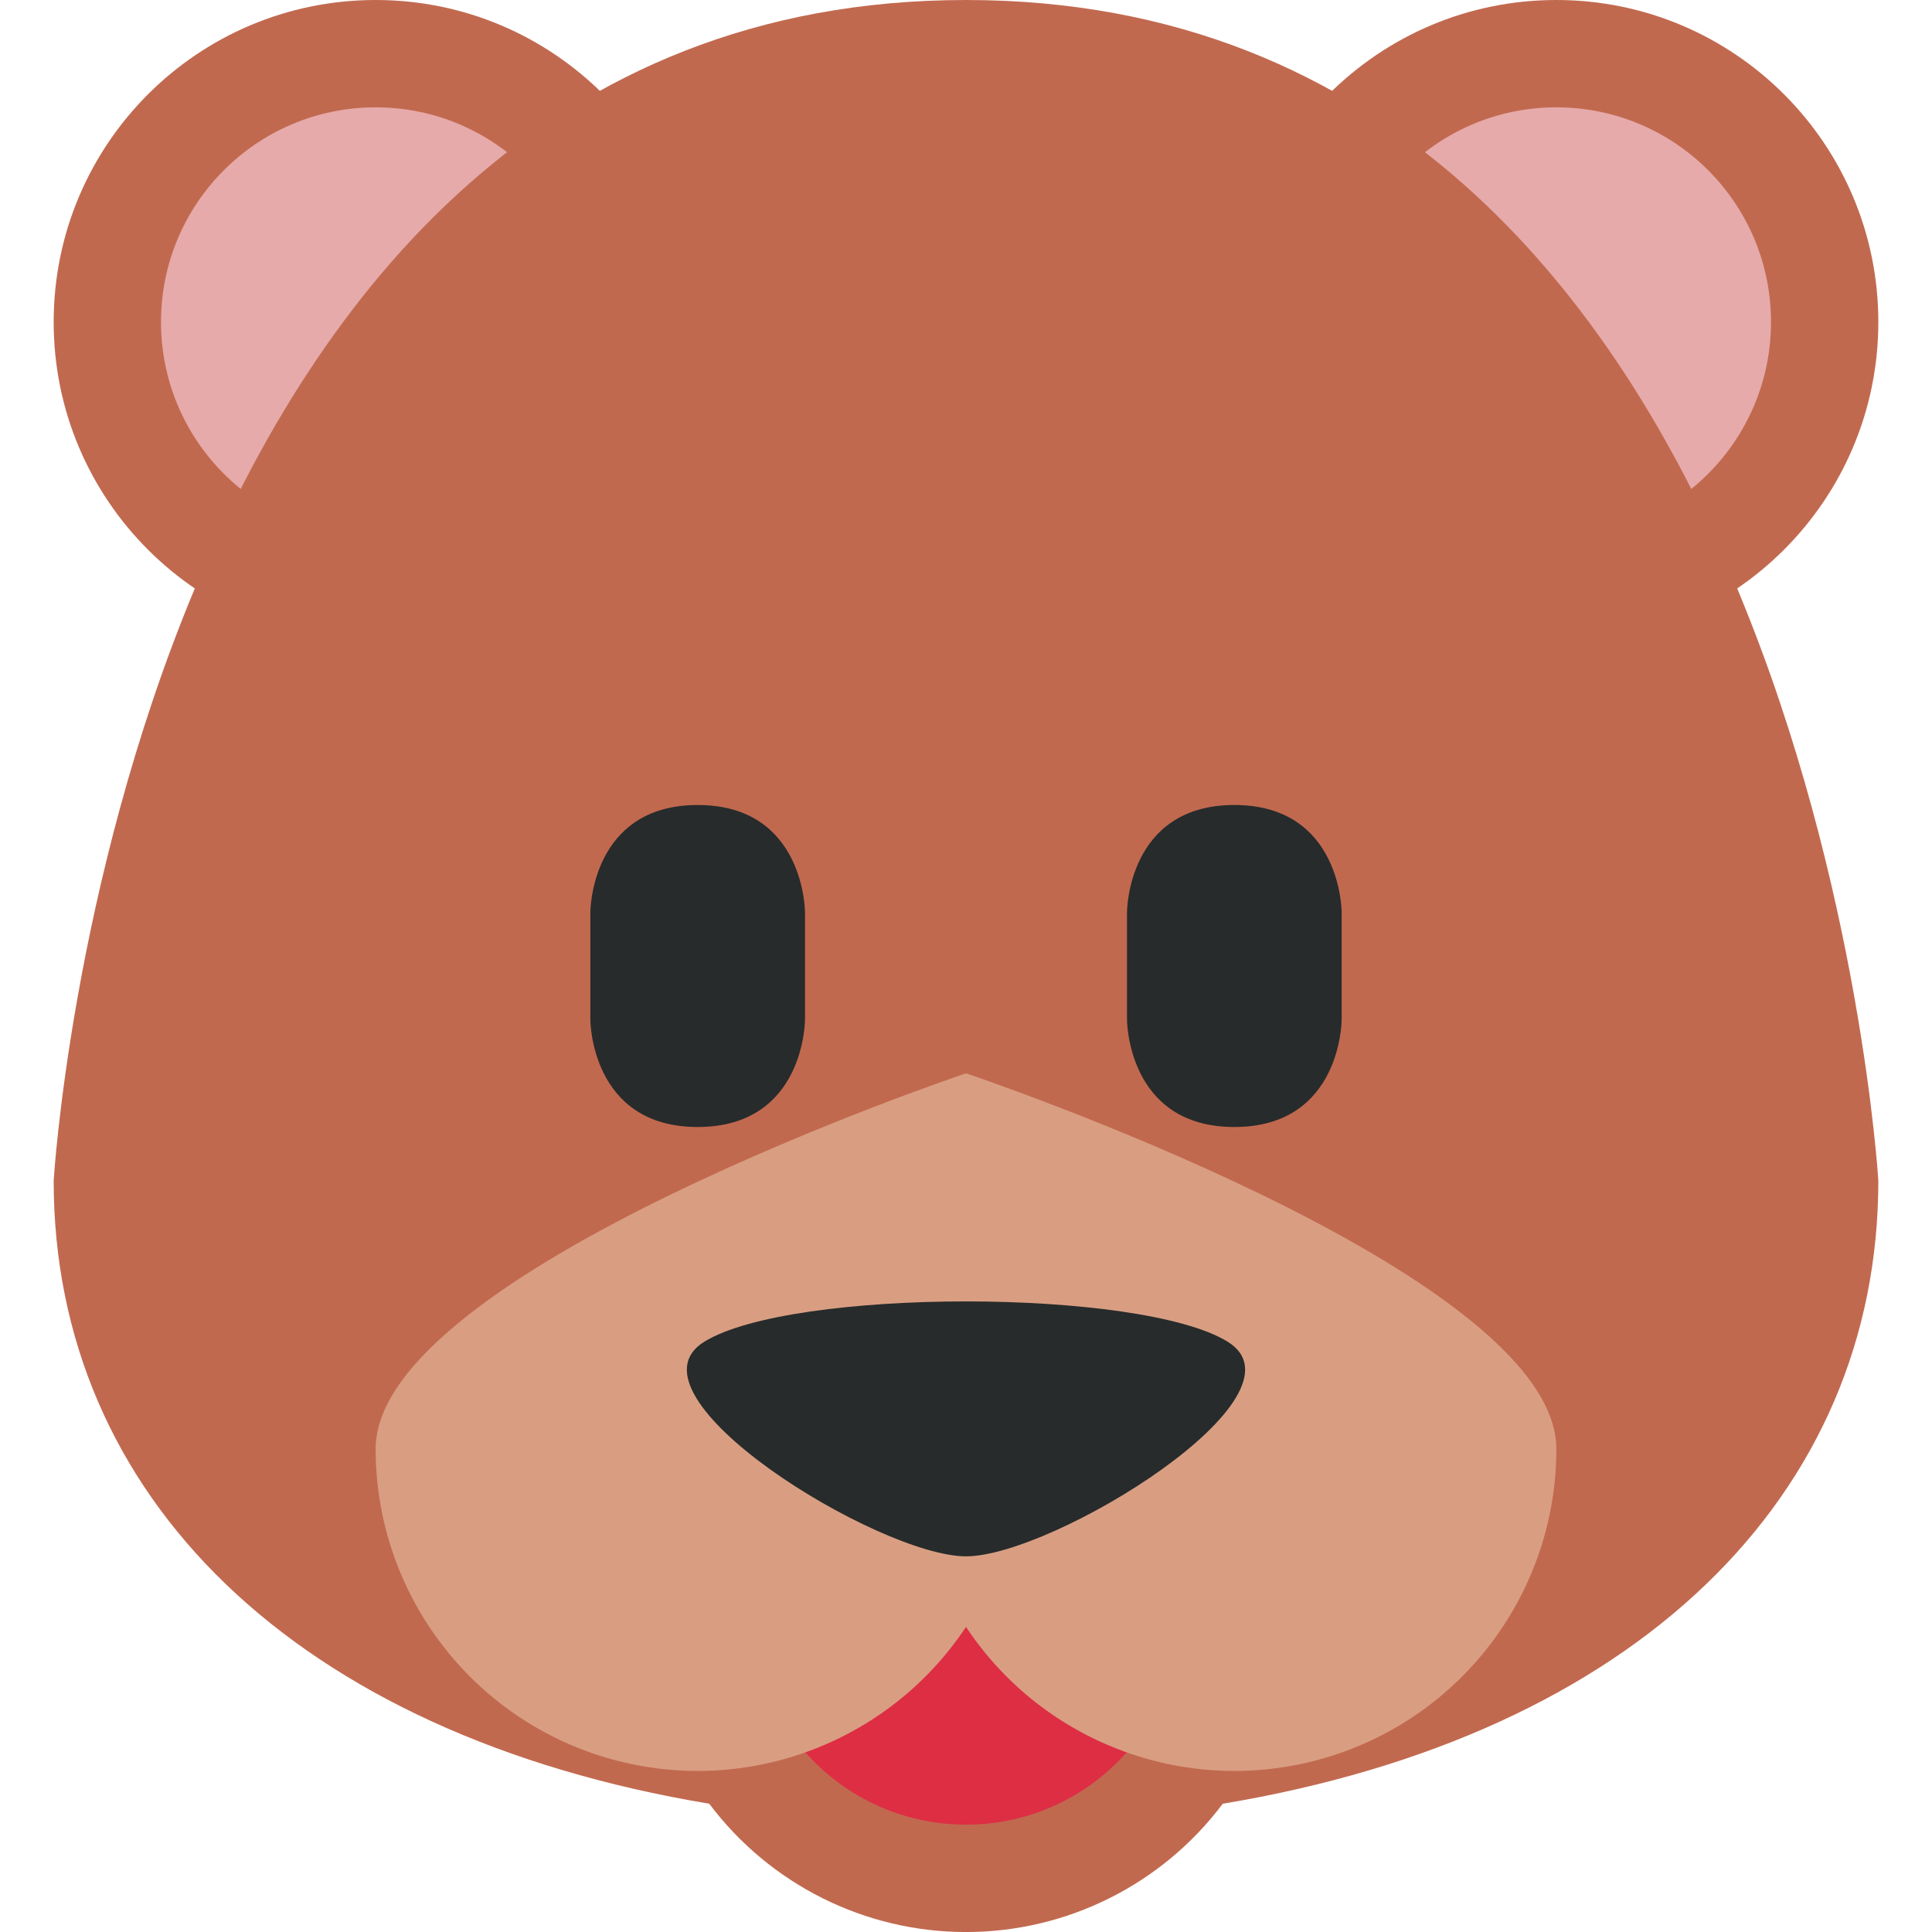
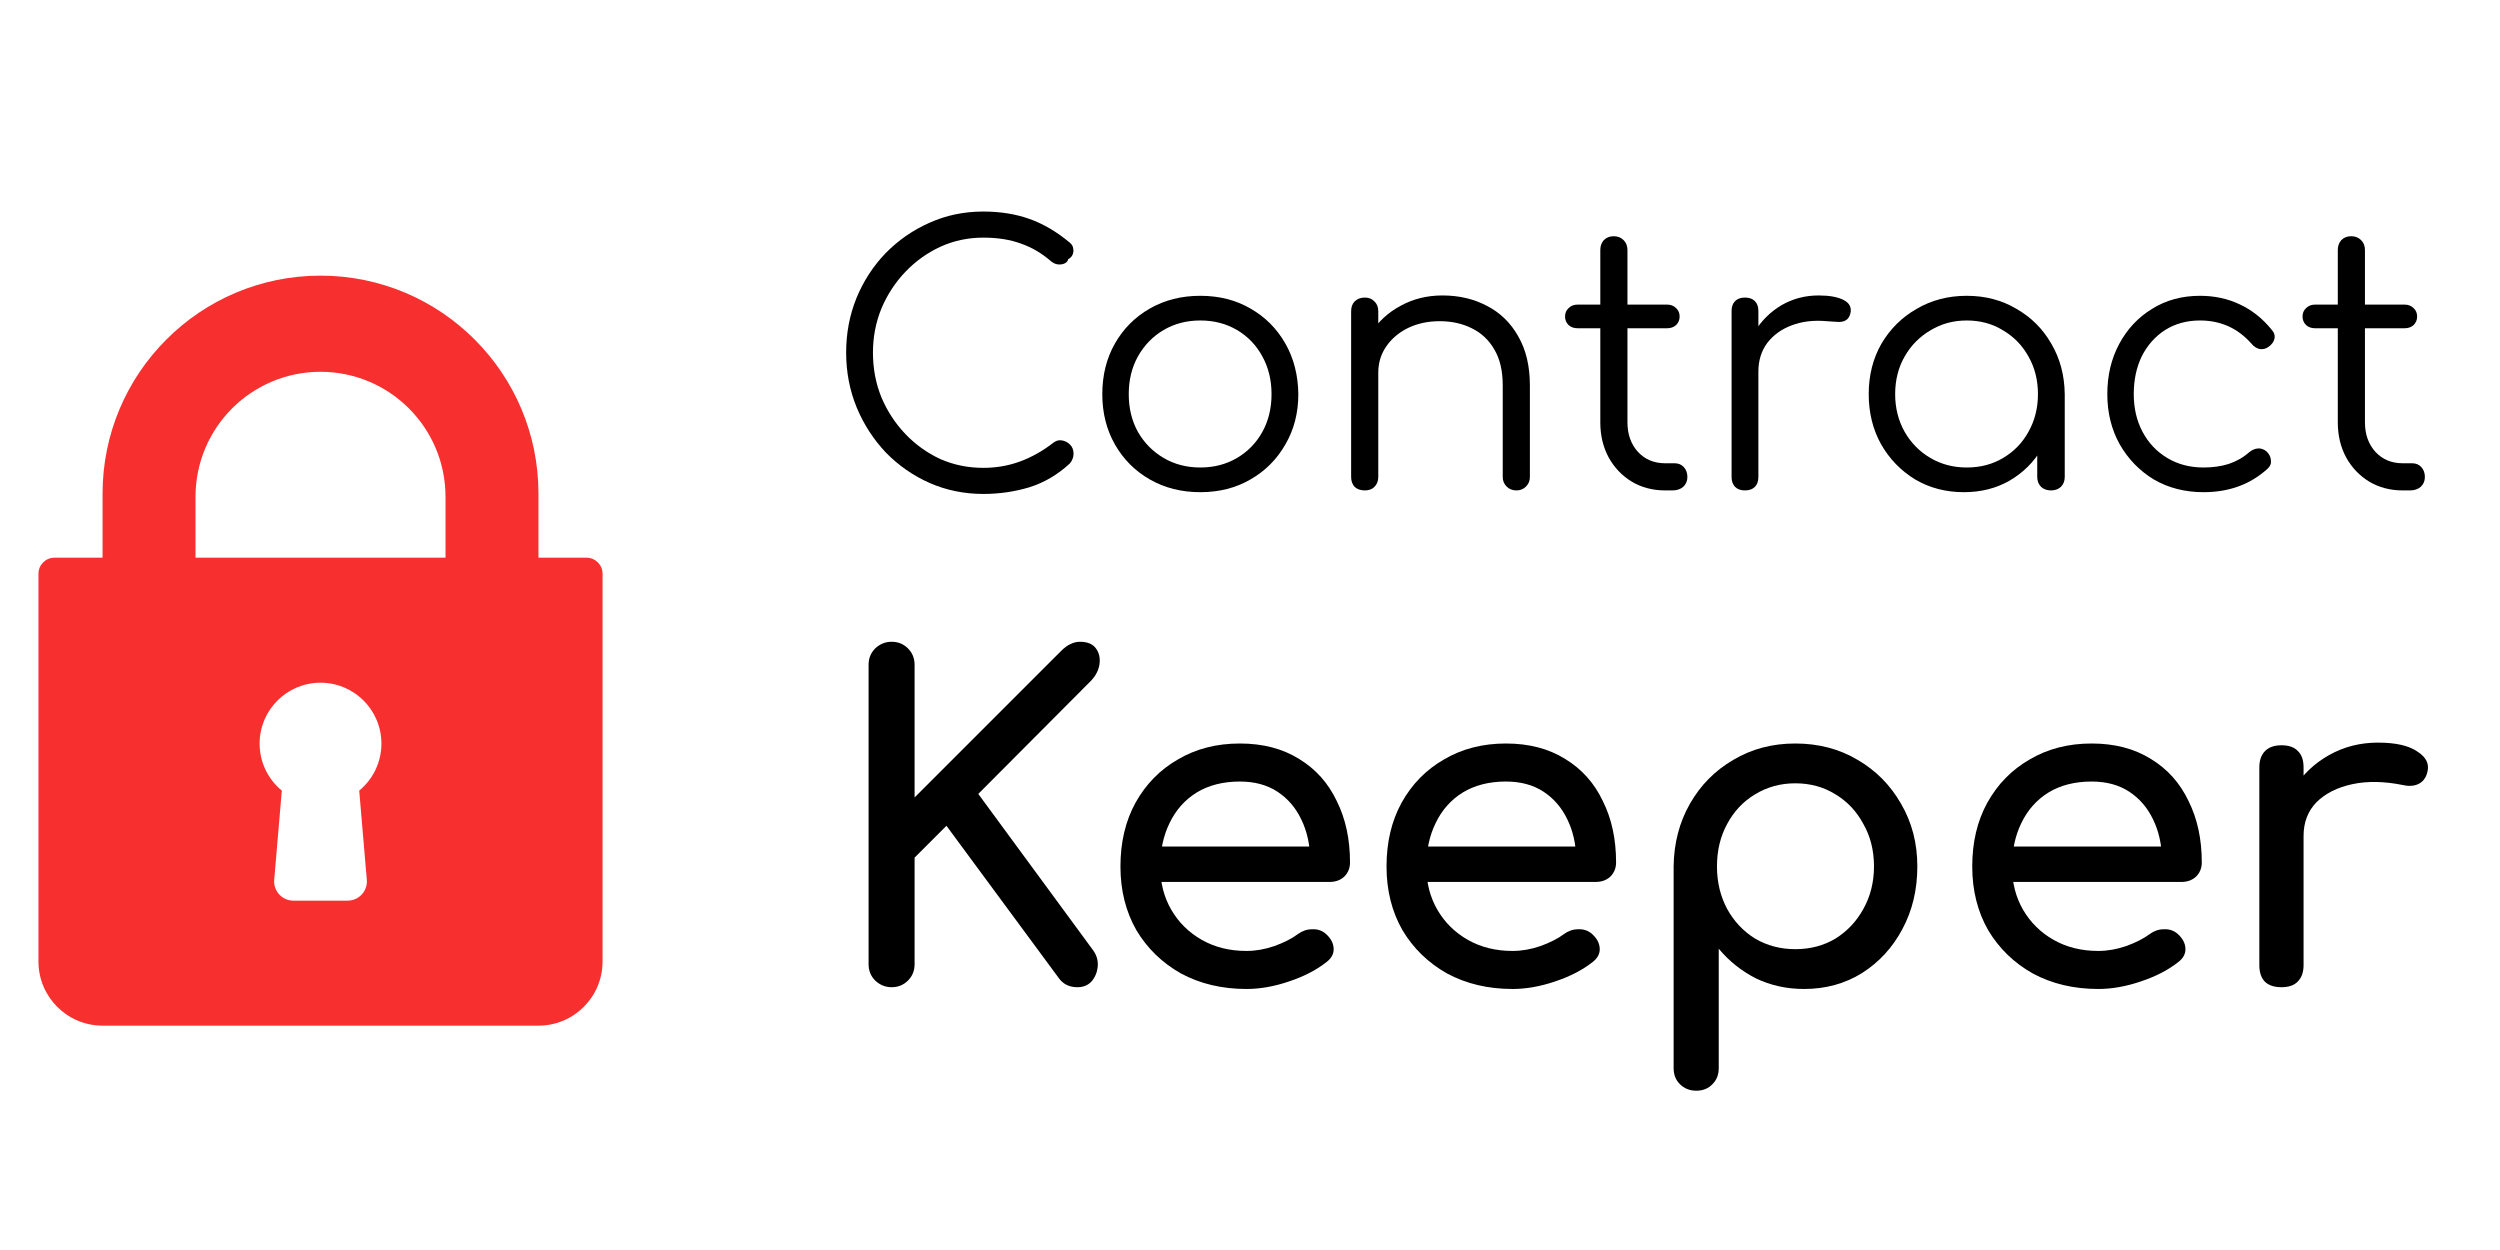
- <svg xmlns="http://www.w3.org/2000/svg" width="48px" height="48px" viewBox="0 0 36 36" aria-hidden="true" role="img" class="iconify iconify--twemoji" preserveAspectRatio="xMidYMid meet">
-   <circle fill="#C1694F" cx="7" cy="6" r="6" />
-   <circle fill="#C1694F" cx="29" cy="6" r="6" />
-   <circle fill="#E6AAAA" cx="7" cy="6" r="4" />
-   <circle fill="#E6AAAA" cx="29" cy="6" r="4" />
-   <path fill="#C1694F" d="M35 22S33.692 0 18 0S1 22 1 22c0 5.872 4.499 10.323 12.216 11.61a5.982 5.982 0 0 0 9.568 0C30.501 32.323 35 27.872 35 22z" />
-   <circle fill="#DD2E44" cx="18" cy="30" r="4" />
-   <path fill="#D99E82" d="M18 20S7 23.687 7 27a6 6 0 0 0 11 3.315A6 6 0 0 0 29 27c0-3.313-11-7-11-7z" />
-   <path fill="#272B2B" d="M11 17s0-2 2-2s2 2 2 2v2s0 2-2 2s-2-2-2-2v-2zm10 0s0-2 2-2s2 2 2 2v2s0 2-2 2s-2-2-2-2v-2zm-7.875 8c-1.624 1 3.25 4 4.875 4s6.499-3 4.874-4s-8.124-1-9.749 0z" />
+ <svg xmlns="http://www.w3.org/2000/svg" width="96px" height="48px" viewBox="0 0 780 300" fill="none">
+   <path d="M306.79 109.11C300.85 109.11 295.277 107.973 290.07 105.7C284.937 103.427 280.39 100.273 276.43 96.24C272.543 92.133 269.5 87.44 267.3 82.16C265.1 76.807 264 71.087 264 65C264 58.987 265.063 53.34 267.19 48.06C269.39 42.707 272.433 38.013 276.32 33.98C280.28 29.947 284.827 26.793 289.96 24.52C295.167 22.173 300.777 21 306.79 21C312.07 21 316.873 21.77 321.2 23.31C325.527 24.85 329.707 27.307 333.74 30.68C334.4 31.193 334.767 31.817 334.84 32.55C334.987 33.21 334.913 33.87 334.62 34.53C334.327 35.117 333.887 35.557 333.3 35.85C333.153 36.437 332.787 36.877 332.2 37.17C331.613 37.463 330.917 37.573 330.11 37.5C329.377 37.427 328.643 37.097 327.91 36.51C325.05 34.017 321.933 32.183 318.56 31.01C315.187 29.763 311.263 29.14 306.79 29.14C302.023 29.14 297.55 30.093 293.37 32C289.263 33.907 285.633 36.51 282.48 39.81C279.327 43.11 276.833 46.923 275 51.25C273.24 55.577 272.36 60.16 272.36 65C272.36 69.987 273.24 74.643 275 78.97C276.833 83.297 279.327 87.11 282.48 90.41C285.633 93.71 289.263 96.313 293.37 98.22C297.55 100.053 302.023 100.97 306.79 100.97C310.823 100.97 314.637 100.31 318.23 98.99C321.823 97.67 325.233 95.763 328.46 93.27C329.34 92.537 330.257 92.243 331.21 92.39C332.237 92.537 333.117 92.977 333.85 93.71C334.583 94.443 334.95 95.397 334.95 96.57C334.95 97.157 334.84 97.707 334.62 98.22C334.473 98.66 334.18 99.137 333.74 99.65C330 103.097 325.82 105.553 321.2 107.02C316.58 108.413 311.777 109.11 306.79 109.11Z" fill="black" />
+   <path d="M374.499 108.56C368.633 108.56 363.389 107.24 358.769 104.6C354.149 101.96 350.519 98.33 347.879 93.71C345.239 89.09 343.919 83.847 343.919 77.98C343.919 72.04 345.239 66.76 347.879 62.14C350.519 57.52 354.149 53.89 358.769 51.25C363.389 48.61 368.633 47.29 374.499 47.29C380.366 47.29 385.573 48.61 390.119 51.25C394.739 53.89 398.369 57.52 401.009 62.14C403.649 66.76 405.006 72.04 405.079 77.98C405.079 83.847 403.723 89.09 401.009 93.71C398.369 98.33 394.739 101.96 390.119 104.6C385.573 107.24 380.366 108.56 374.499 108.56ZM374.499 100.86C378.753 100.86 382.566 99.87 385.939 97.89C389.313 95.91 391.953 93.197 393.859 89.75C395.766 86.303 396.719 82.38 396.719 77.98C396.719 73.58 395.766 69.657 393.859 66.21C391.953 62.69 389.313 59.94 385.939 57.96C382.566 55.98 378.753 54.99 374.499 54.99C370.246 54.99 366.433 55.98 363.059 57.96C359.686 59.94 357.009 62.69 355.029 66.21C353.123 69.657 352.169 73.58 352.169 77.98C352.169 82.38 353.123 86.303 355.029 89.75C357.009 93.197 359.686 95.91 363.059 97.89C366.433 99.87 370.246 100.86 374.499 100.86Z" fill="black" />
+   <path d="M473.143 108.01C471.896 108.01 470.869 107.607 470.063 106.8C469.256 105.993 468.853 105.003 468.853 103.83V75.23C468.853 70.683 467.973 66.943 466.213 64.01C464.526 61.077 462.179 58.877 459.173 57.41C456.239 55.943 452.903 55.21 449.163 55.21C445.569 55.21 442.306 55.907 439.373 57.3C436.513 58.693 434.239 60.6 432.553 63.02C430.866 65.44 430.023 68.19 430.023 71.27H423.973C424.119 66.65 425.366 62.543 427.713 58.95C430.059 55.283 433.176 52.423 437.063 50.37C440.949 48.243 445.276 47.18 450.043 47.18C455.249 47.18 459.906 48.28 464.013 50.48C468.119 52.607 471.346 55.76 473.693 59.94C476.113 64.12 477.323 69.217 477.323 75.23V103.83C477.323 105.003 476.919 105.993 476.113 106.8C475.306 107.607 474.316 108.01 473.143 108.01ZM425.843 108.01C424.523 108.01 423.459 107.643 422.653 106.91C421.919 106.103 421.553 105.077 421.553 103.83V52.13C421.553 50.81 421.919 49.783 422.653 49.05C423.459 48.243 424.523 47.84 425.843 47.84C427.089 47.84 428.079 48.243 428.813 49.05C429.619 49.783 430.023 50.81 430.023 52.13V103.83C430.023 105.077 429.619 106.103 428.813 106.91C428.079 107.643 427.089 108.01 425.843 108.01Z" fill="black" />
+   <path d="M519.536 108.01C515.649 108.01 512.166 107.093 509.086 105.26C506.079 103.427 503.696 100.933 501.936 97.78C500.176 94.553 499.296 90.887 499.296 86.78V32.99C499.296 31.743 499.663 30.717 500.396 29.91C501.203 29.103 502.229 28.7 503.476 28.7C504.723 28.7 505.749 29.103 506.556 29.91C507.363 30.717 507.766 31.743 507.766 32.99V86.78C507.766 90.52 508.866 93.6 511.066 96.02C513.266 98.367 516.089 99.54 519.536 99.54H522.506C523.679 99.54 524.633 99.943 525.366 100.75C526.099 101.557 526.466 102.583 526.466 103.83C526.466 105.077 526.026 106.103 525.146 106.91C524.266 107.643 523.166 108.01 521.846 108.01H519.536ZM492.146 57.41C491.046 57.41 490.129 57.08 489.396 56.42C488.663 55.687 488.296 54.807 488.296 53.78C488.296 52.68 488.663 51.8 489.396 51.14C490.129 50.407 491.046 50.04 492.146 50.04H520.196C521.296 50.04 522.213 50.407 522.946 51.14C523.679 51.8 524.046 52.68 524.046 53.78C524.046 54.807 523.679 55.687 522.946 56.42C522.213 57.08 521.296 57.41 520.196 57.41H492.146Z" fill="black" />
+   <path d="M543.774 70.94C543.994 66.393 545.167 62.323 547.294 58.73C549.494 55.137 552.317 52.313 555.764 50.26C559.284 48.207 563.17 47.18 567.424 47.18C570.797 47.18 573.4 47.657 575.234 48.61C577.067 49.563 577.764 50.957 577.324 52.79C577.03 53.89 576.517 54.623 575.784 54.99C575.124 55.357 574.28 55.503 573.254 55.43C572.3 55.357 571.2 55.283 569.954 55.21C565.847 54.843 562.18 55.283 558.954 56.53C555.8 57.703 553.27 59.537 551.364 62.03C549.53 64.523 548.614 67.493 548.614 70.94H543.774ZM544.434 108.01C543.114 108.01 542.087 107.643 541.354 106.91C540.62 106.177 540.254 105.15 540.254 103.83V52.02C540.254 50.7 540.62 49.673 541.354 48.94C542.087 48.207 543.114 47.84 544.434 47.84C545.754 47.84 546.78 48.207 547.514 48.94C548.247 49.673 548.614 50.7 548.614 52.02V103.83C548.614 105.15 548.247 106.177 547.514 106.91C546.78 107.643 545.754 108.01 544.434 108.01Z" fill="black" />
+   <path d="M612.74 108.56C607.094 108.56 602.034 107.24 597.56 104.6C593.087 101.887 589.53 98.22 586.89 93.6C584.324 88.98 583.04 83.773 583.04 77.98C583.04 72.113 584.36 66.87 587 62.25C589.714 57.63 593.38 54 598 51.36C602.62 48.647 607.827 47.29 613.62 47.29C619.414 47.29 624.584 48.647 629.13 51.36C633.75 54 637.38 57.63 640.02 62.25C642.734 66.87 644.127 72.113 644.2 77.98L640.79 80.62C640.79 85.9 639.544 90.667 637.05 94.92C634.63 99.1 631.294 102.437 627.04 104.93C622.86 107.35 618.094 108.56 612.74 108.56ZM613.62 100.86C617.874 100.86 621.65 99.87 624.95 97.89C628.324 95.91 630.964 93.197 632.87 89.75C634.85 86.23 635.84 82.307 635.84 77.98C635.84 73.58 634.85 69.657 632.87 66.21C630.964 62.763 628.324 60.05 624.95 58.07C621.65 56.017 617.874 54.99 613.62 54.99C609.44 54.99 605.664 56.017 602.29 58.07C598.917 60.05 596.24 62.763 594.26 66.21C592.28 69.657 591.29 73.58 591.29 77.98C591.29 82.307 592.28 86.23 594.26 89.75C596.24 93.197 598.917 95.91 602.29 97.89C605.664 99.87 609.44 100.86 613.62 100.86ZM639.91 108.01C638.664 108.01 637.637 107.643 636.83 106.91C636.024 106.103 635.62 105.077 635.62 103.83V85.02L637.71 76.33L644.2 77.98V103.83C644.2 105.077 643.797 106.103 642.99 106.91C642.184 107.643 641.157 108.01 639.91 108.01Z" fill="black" />
+   <path d="M687.514 108.56C681.72 108.56 676.55 107.24 672.004 104.6C667.53 101.887 663.974 98.22 661.334 93.6C658.767 88.98 657.484 83.773 657.484 77.98C657.484 72.113 658.73 66.87 661.224 62.25C663.717 57.63 667.127 54 671.454 51.36C675.78 48.647 680.767 47.29 686.414 47.29C690.887 47.29 694.994 48.17 698.734 49.93C702.547 51.69 705.884 54.33 708.744 57.85C709.55 58.73 709.844 59.683 709.624 60.71C709.404 61.663 708.78 62.507 707.754 63.24C706.947 63.827 706.03 64.047 705.004 63.9C704.05 63.68 703.207 63.13 702.474 62.25C698.22 57.41 692.867 54.99 686.414 54.99C682.307 54.99 678.677 55.98 675.524 57.96C672.444 59.94 670.024 62.653 668.264 66.1C666.577 69.547 665.734 73.507 665.734 77.98C665.734 82.38 666.65 86.303 668.484 89.75C670.317 93.197 672.884 95.91 676.184 97.89C679.484 99.87 683.26 100.86 687.514 100.86C690.374 100.86 692.977 100.493 695.324 99.76C697.744 98.953 699.87 97.743 701.704 96.13C702.584 95.397 703.5 94.993 704.454 94.92C705.407 94.847 706.287 95.14 707.094 95.8C707.974 96.607 708.45 97.523 708.524 98.55C708.67 99.577 708.34 100.457 707.534 101.19C702.18 106.103 695.507 108.56 687.514 108.56Z" fill="black" />
+   <path d="M749.634 108.01C745.747 108.01 742.264 107.093 739.184 105.26C736.177 103.427 733.794 100.933 732.034 97.78C730.274 94.553 729.394 90.887 729.394 86.78V32.99C729.394 31.743 729.76 30.717 730.494 29.91C731.3 29.103 732.327 28.7 733.574 28.7C734.82 28.7 735.847 29.103 736.654 29.91C737.46 30.717 737.864 31.743 737.864 32.99V86.78C737.864 90.52 738.964 93.6 741.164 96.02C743.364 98.367 746.187 99.54 749.634 99.54H752.604C753.777 99.54 754.73 99.943 755.464 100.75C756.197 101.557 756.564 102.583 756.564 103.83C756.564 105.077 756.124 106.103 755.244 106.91C754.364 107.643 753.264 108.01 751.944 108.01H749.634ZM722.244 57.41C721.144 57.41 720.227 57.08 719.494 56.42C718.76 55.687 718.394 54.807 718.394 53.78C718.394 52.68 718.76 51.8 719.494 51.14C720.227 50.407 721.144 50.04 722.244 50.04H750.294C751.394 50.04 752.31 50.407 753.044 51.14C753.777 51.8 754.144 52.68 754.144 53.78C754.144 54.807 753.777 55.687 753.044 56.42C752.31 57.08 751.394 57.41 750.294 57.41H722.244Z" fill="black" />
+   <path d="M278.176 263.01C276.244 263.01 274.542 262.32 273.07 260.94C271.69 259.56 271 257.858 271 255.834V162.408C271 160.384 271.69 158.682 273.07 157.302C274.542 155.922 276.244 155.232 278.176 155.232C280.2 155.232 281.902 155.922 283.282 157.302C284.662 158.682 285.352 160.384 285.352 162.408V203.808L331.03 158.13C332.134 157.026 333.146 156.29 334.066 155.922C334.986 155.462 335.952 155.232 336.964 155.232C339.264 155.232 340.92 155.922 341.932 157.302C342.944 158.682 343.312 160.338 343.036 162.27C342.76 164.11 341.886 165.812 340.414 167.376L305.224 202.704L341.104 251.556C342.208 253.12 342.668 254.822 342.484 256.662C342.3 258.41 341.656 259.928 340.552 261.216C339.448 262.412 337.976 263.01 336.136 263.01C333.56 263.01 331.582 261.998 330.202 259.974L295.288 212.64L285.352 222.576V255.834C285.352 257.858 284.662 259.56 283.282 260.94C281.902 262.32 280.2 263.01 278.176 263.01Z" fill="black" />
+   <path d="M388.91 263.562C381.274 263.562 374.466 261.952 368.486 258.732C362.598 255.42 357.952 250.912 354.548 245.208C351.236 239.412 349.58 232.788 349.58 225.336C349.58 217.792 351.144 211.168 354.272 205.464C357.492 199.668 361.908 195.16 367.52 191.94C373.132 188.628 379.572 186.972 386.84 186.972C394.016 186.972 400.18 188.582 405.332 191.802C410.484 194.93 414.394 199.3 417.062 204.912C419.822 210.432 421.202 216.826 421.202 224.094C421.202 225.842 420.604 227.314 419.408 228.51C418.212 229.614 416.694 230.166 414.854 230.166H359.24V219.126H414.44L408.782 222.99C408.69 218.39 407.77 214.296 406.022 210.708C404.274 207.028 401.79 204.13 398.57 202.014C395.35 199.898 391.44 198.84 386.84 198.84C381.596 198.84 377.088 199.99 373.316 202.29C369.636 204.59 366.83 207.764 364.898 211.812C362.966 215.768 362 220.276 362 225.336C362 230.396 363.15 234.904 365.45 238.86C367.75 242.816 370.924 245.944 374.972 248.244C379.02 250.544 383.666 251.694 388.91 251.694C391.762 251.694 394.66 251.188 397.604 250.176C400.64 249.072 403.078 247.83 404.918 246.45C406.298 245.438 407.77 244.932 409.334 244.932C410.99 244.84 412.416 245.3 413.612 246.312C415.176 247.692 416.004 249.21 416.096 250.866C416.188 252.522 415.452 253.948 413.888 255.144C410.76 257.628 406.85 259.652 402.158 261.216C397.558 262.78 393.142 263.562 388.91 263.562Z" fill="black" />
+   <path d="M471.926 263.562C464.29 263.562 457.482 261.952 451.502 258.732C445.614 255.42 440.968 250.912 437.564 245.208C434.252 239.412 432.596 232.788 432.596 225.336C432.596 217.792 434.16 211.168 437.288 205.464C440.508 199.668 444.924 195.16 450.536 191.94C456.148 188.628 462.588 186.972 469.856 186.972C477.032 186.972 483.196 188.582 488.348 191.802C493.5 194.93 497.41 199.3 500.078 204.912C502.838 210.432 504.218 216.826 504.218 224.094C504.218 225.842 503.62 227.314 502.424 228.51C501.228 229.614 499.71 230.166 497.87 230.166H442.256V219.126H497.456L491.798 222.99C491.706 218.39 490.786 214.296 489.038 210.708C487.29 207.028 484.806 204.13 481.586 202.014C478.366 199.898 474.456 198.84 469.856 198.84C464.612 198.84 460.104 199.99 456.332 202.29C452.652 204.59 449.846 207.764 447.914 211.812C445.982 215.768 445.016 220.276 445.016 225.336C445.016 230.396 446.166 234.904 448.466 238.86C450.766 242.816 453.94 245.944 457.988 248.244C462.036 250.544 466.682 251.694 471.926 251.694C474.778 251.694 477.676 251.188 480.62 250.176C483.656 249.072 486.094 247.83 487.934 246.45C489.314 245.438 490.786 244.932 492.35 244.932C494.006 244.84 495.432 245.3 496.628 246.312C498.192 247.692 499.02 249.21 499.112 250.866C499.204 252.522 498.468 253.948 496.904 255.144C493.776 257.628 489.866 259.652 485.174 261.216C480.574 262.78 476.158 263.562 471.926 263.562Z" fill="black" />
+   <path d="M529.209 295.302C527.185 295.302 525.483 294.612 524.103 293.232C522.815 291.944 522.171 290.288 522.171 288.264V225.336C522.263 218.068 523.965 211.536 527.277 205.74C530.589 199.944 535.097 195.39 540.801 192.078C546.505 188.674 552.945 186.972 560.121 186.972C567.389 186.972 573.875 188.674 579.579 192.078C585.283 195.39 589.791 199.944 593.103 205.74C596.507 211.536 598.209 218.068 598.209 225.336C598.209 232.604 596.645 239.136 593.517 244.932C590.481 250.636 586.295 255.19 580.959 258.594C575.623 261.906 569.597 263.562 562.881 263.562C557.453 263.562 552.439 262.458 547.839 260.25C543.331 257.95 539.467 254.868 536.247 251.004V288.264C536.247 290.288 535.603 291.944 534.315 293.232C533.027 294.612 531.325 295.302 529.209 295.302ZM560.121 251.142C564.813 251.142 568.999 250.038 572.679 247.83C576.359 245.53 579.257 242.448 581.373 238.584C583.581 234.628 584.685 230.212 584.685 225.336C584.685 220.368 583.581 215.952 581.373 212.088C579.257 208.132 576.359 205.05 572.679 202.842C568.999 200.542 564.813 199.392 560.121 199.392C555.521 199.392 551.335 200.542 547.563 202.842C543.883 205.05 540.985 208.132 538.869 212.088C536.753 215.952 535.695 220.368 535.695 225.336C535.695 230.212 536.753 234.628 538.869 238.584C540.985 242.448 543.883 245.53 547.563 247.83C551.335 250.038 555.521 251.142 560.121 251.142Z" fill="black" />
+   <path d="M654.668 263.562C647.032 263.562 640.224 261.952 634.244 258.732C628.356 255.42 623.71 250.912 620.306 245.208C616.994 239.412 615.338 232.788 615.338 225.336C615.338 217.792 616.902 211.168 620.03 205.464C623.25 199.668 627.666 195.16 633.278 191.94C638.89 188.628 645.33 186.972 652.598 186.972C659.774 186.972 665.938 188.582 671.09 191.802C676.242 194.93 680.152 199.3 682.82 204.912C685.58 210.432 686.96 216.826 686.96 224.094C686.96 225.842 686.362 227.314 685.166 228.51C683.97 229.614 682.452 230.166 680.612 230.166H624.998V219.126H680.198L674.54 222.99C674.448 218.39 673.528 214.296 671.78 210.708C670.032 207.028 667.548 204.13 664.328 202.014C661.108 199.898 657.198 198.84 652.598 198.84C647.354 198.84 642.846 199.99 639.074 202.29C635.394 204.59 632.588 207.764 630.656 211.812C628.724 215.768 627.758 220.276 627.758 225.336C627.758 230.396 628.908 234.904 631.208 238.86C633.508 242.816 636.682 245.944 640.73 248.244C644.778 250.544 649.424 251.694 654.668 251.694C657.52 251.694 660.418 251.188 663.362 250.176C666.398 249.072 668.836 247.83 670.676 246.45C672.056 245.438 673.528 244.932 675.092 244.932C676.748 244.84 678.174 245.3 679.37 246.312C680.934 247.692 681.762 249.21 681.854 250.866C681.946 252.522 681.21 253.948 679.646 255.144C676.518 257.628 672.608 259.652 667.916 261.216C663.316 262.78 658.9 263.562 654.668 263.562Z" fill="black" />
+   <path d="M711.675 215.814C711.675 210.294 713.009 205.372 715.677 201.048C718.437 196.632 722.117 193.136 726.717 190.56C731.317 187.984 736.377 186.696 741.897 186.696C747.417 186.696 751.511 187.616 754.179 189.456C756.939 191.204 757.997 193.32 757.353 195.804C757.077 197.092 756.525 198.104 755.697 198.84C754.961 199.484 754.087 199.898 753.075 200.082C752.063 200.266 750.959 200.22 749.763 199.944C743.875 198.748 738.585 198.656 733.893 199.668C729.201 200.68 725.475 202.566 722.715 205.326C720.047 208.086 718.713 211.582 718.713 215.814H711.675ZM711.813 263.01C709.605 263.01 707.903 262.458 706.707 261.354C705.511 260.158 704.913 258.41 704.913 256.11V194.424C704.913 192.216 705.511 190.514 706.707 189.318C707.903 188.122 709.605 187.524 711.813 187.524C714.113 187.524 715.815 188.122 716.919 189.318C718.115 190.422 718.713 192.124 718.713 194.424V256.11C718.713 258.318 718.115 260.02 716.919 261.216C715.815 262.412 714.113 263.01 711.813 263.01Z" fill="black" />
+   <path fill-rule="evenodd" clip-rule="evenodd" d="M100 41C62.445 41 32 71.445 32 109V129H17C14.239 129 12 131.239 12 134V255C12 266.046 20.954 275 32 275H168C179.046 275 188 266.046 188 255V134C188 131.239 185.761 129 183 129H168V109C168 71.445 137.555 41 100 41ZM61 110V129H139V110C139 88.461 121.539 71 100 71C78.461 71 61 88.461 61 110ZM119 187C119 192.908 116.304 198.186 112.074 201.671L114.445 229.49C114.744 232.993 111.982 236 108.467 236H91.533C88.018 236 85.256 232.993 85.555 229.49L87.926 201.671C83.696 198.186 81 192.908 81 187C81 176.507 89.507 168 100 168C110.493 168 119 176.507 119 187Z" fill="#F82F2F" />
</svg>
